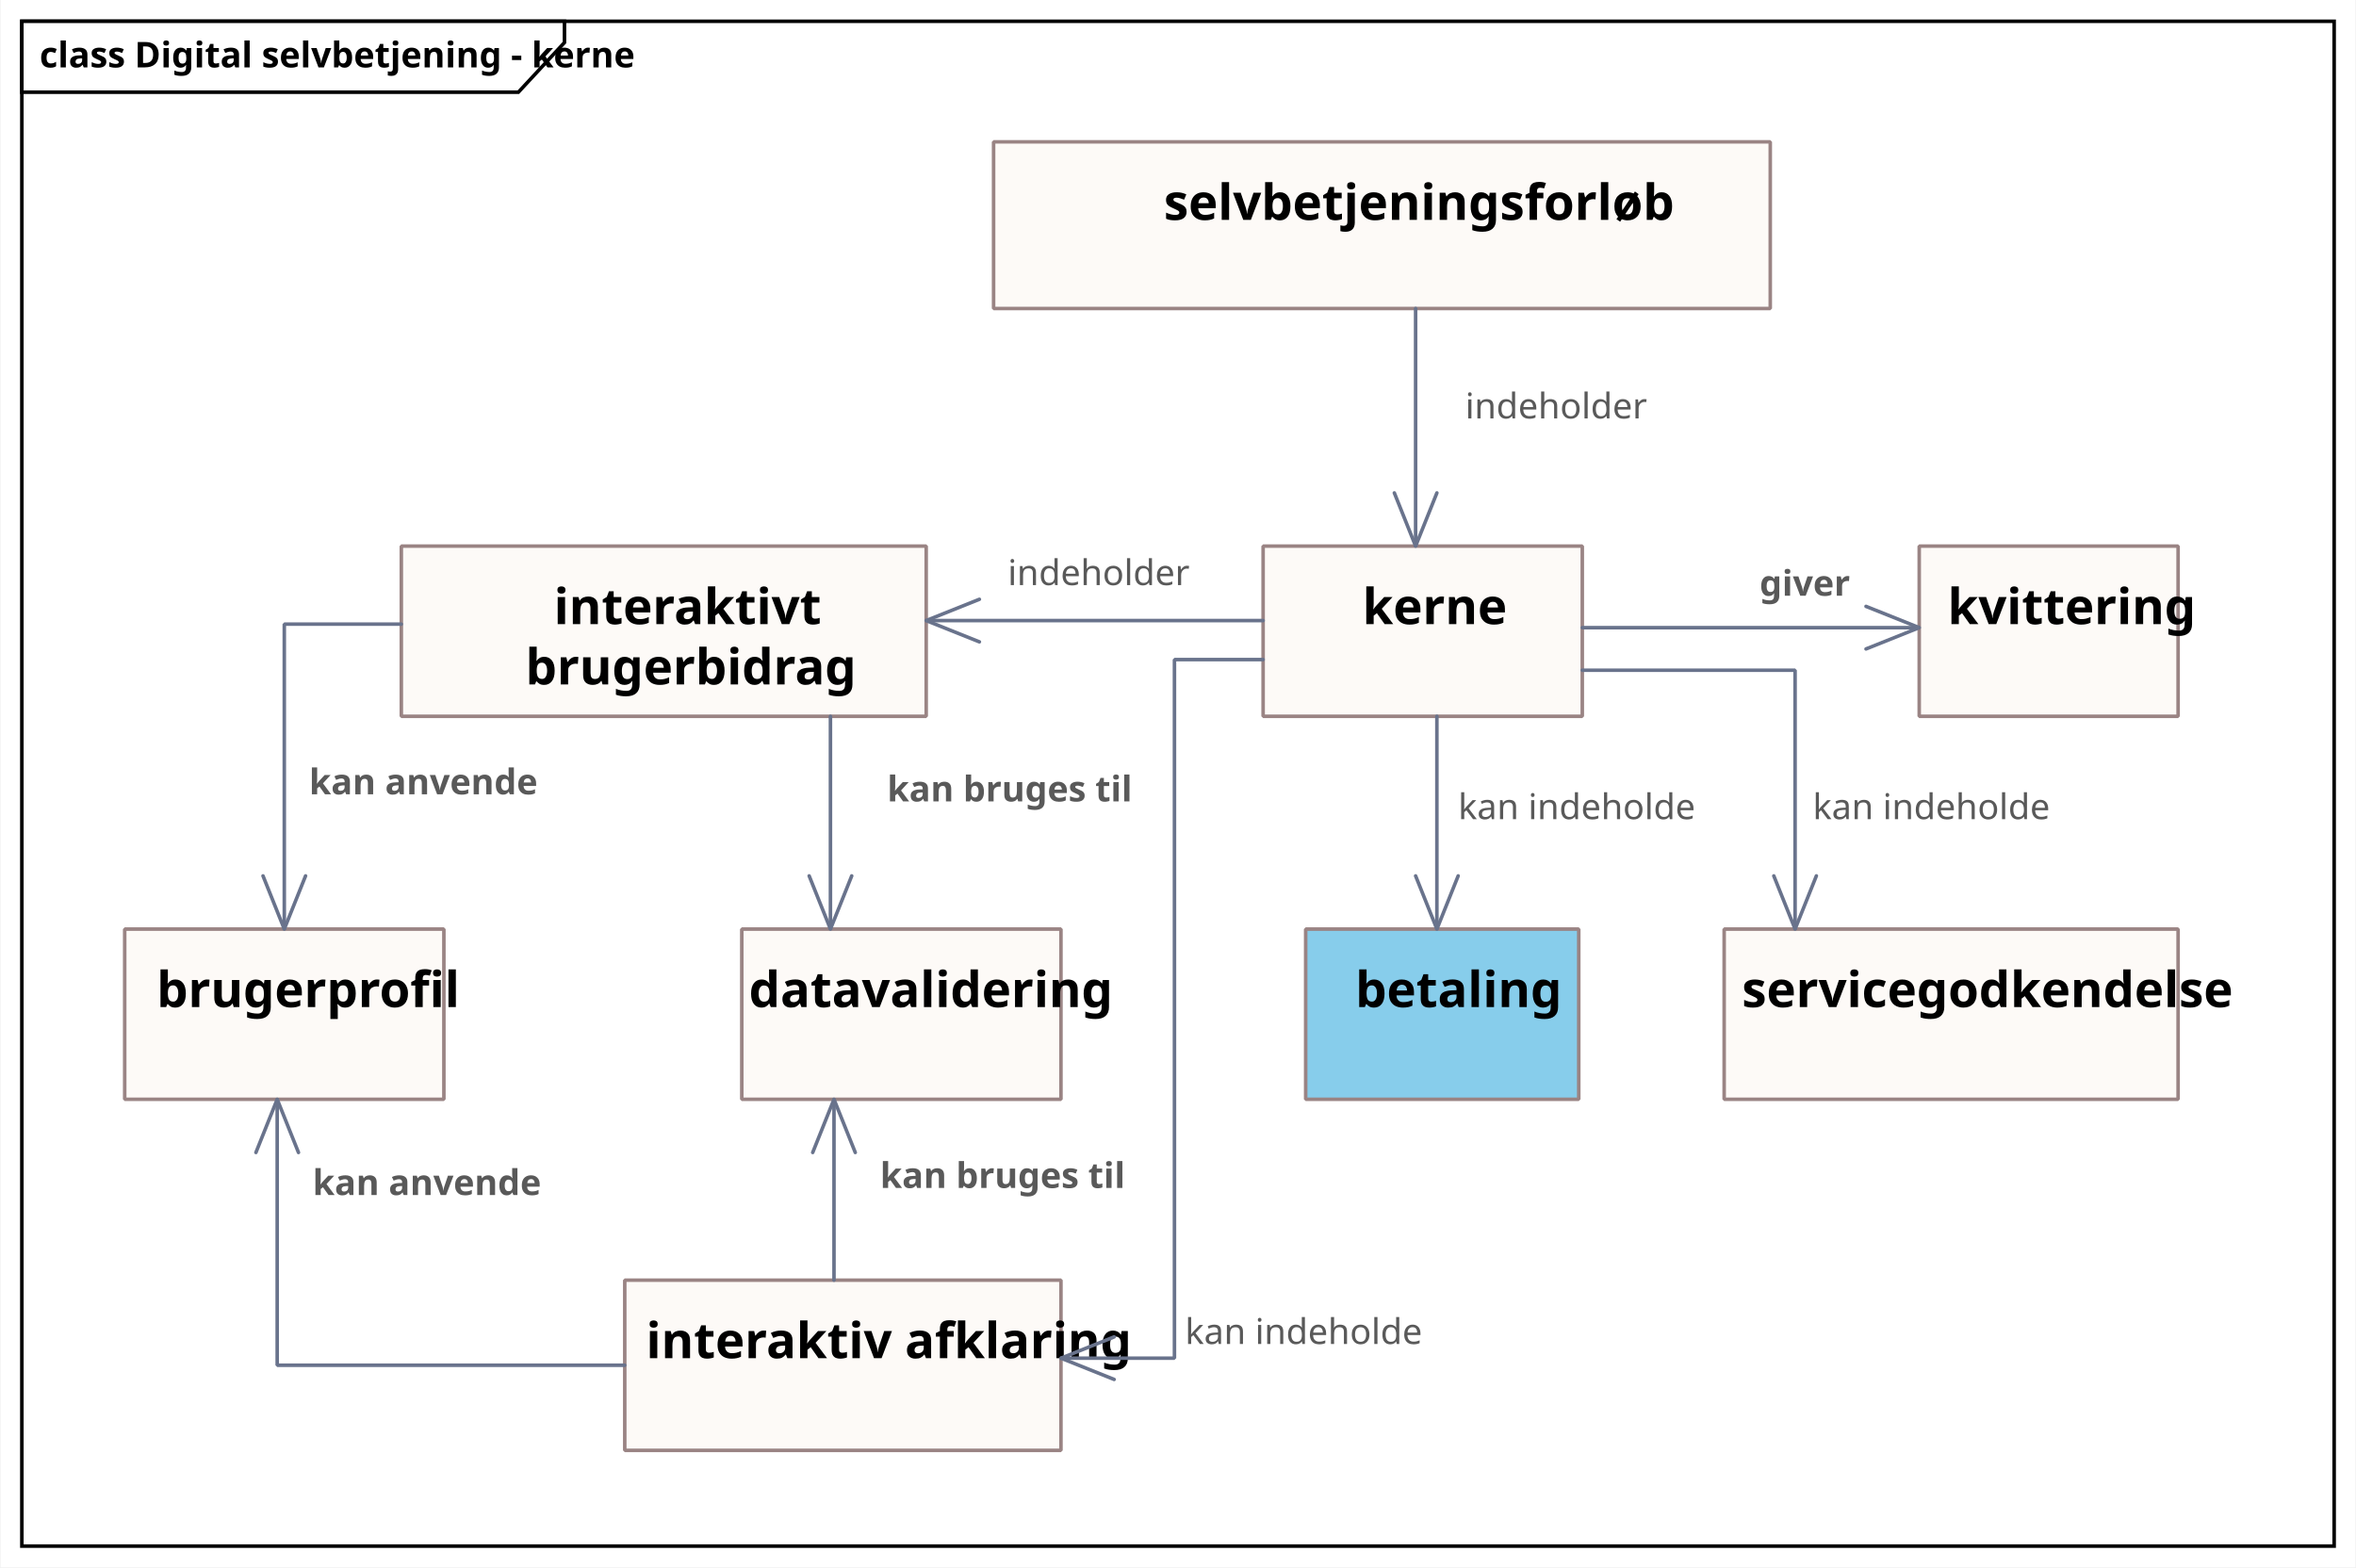
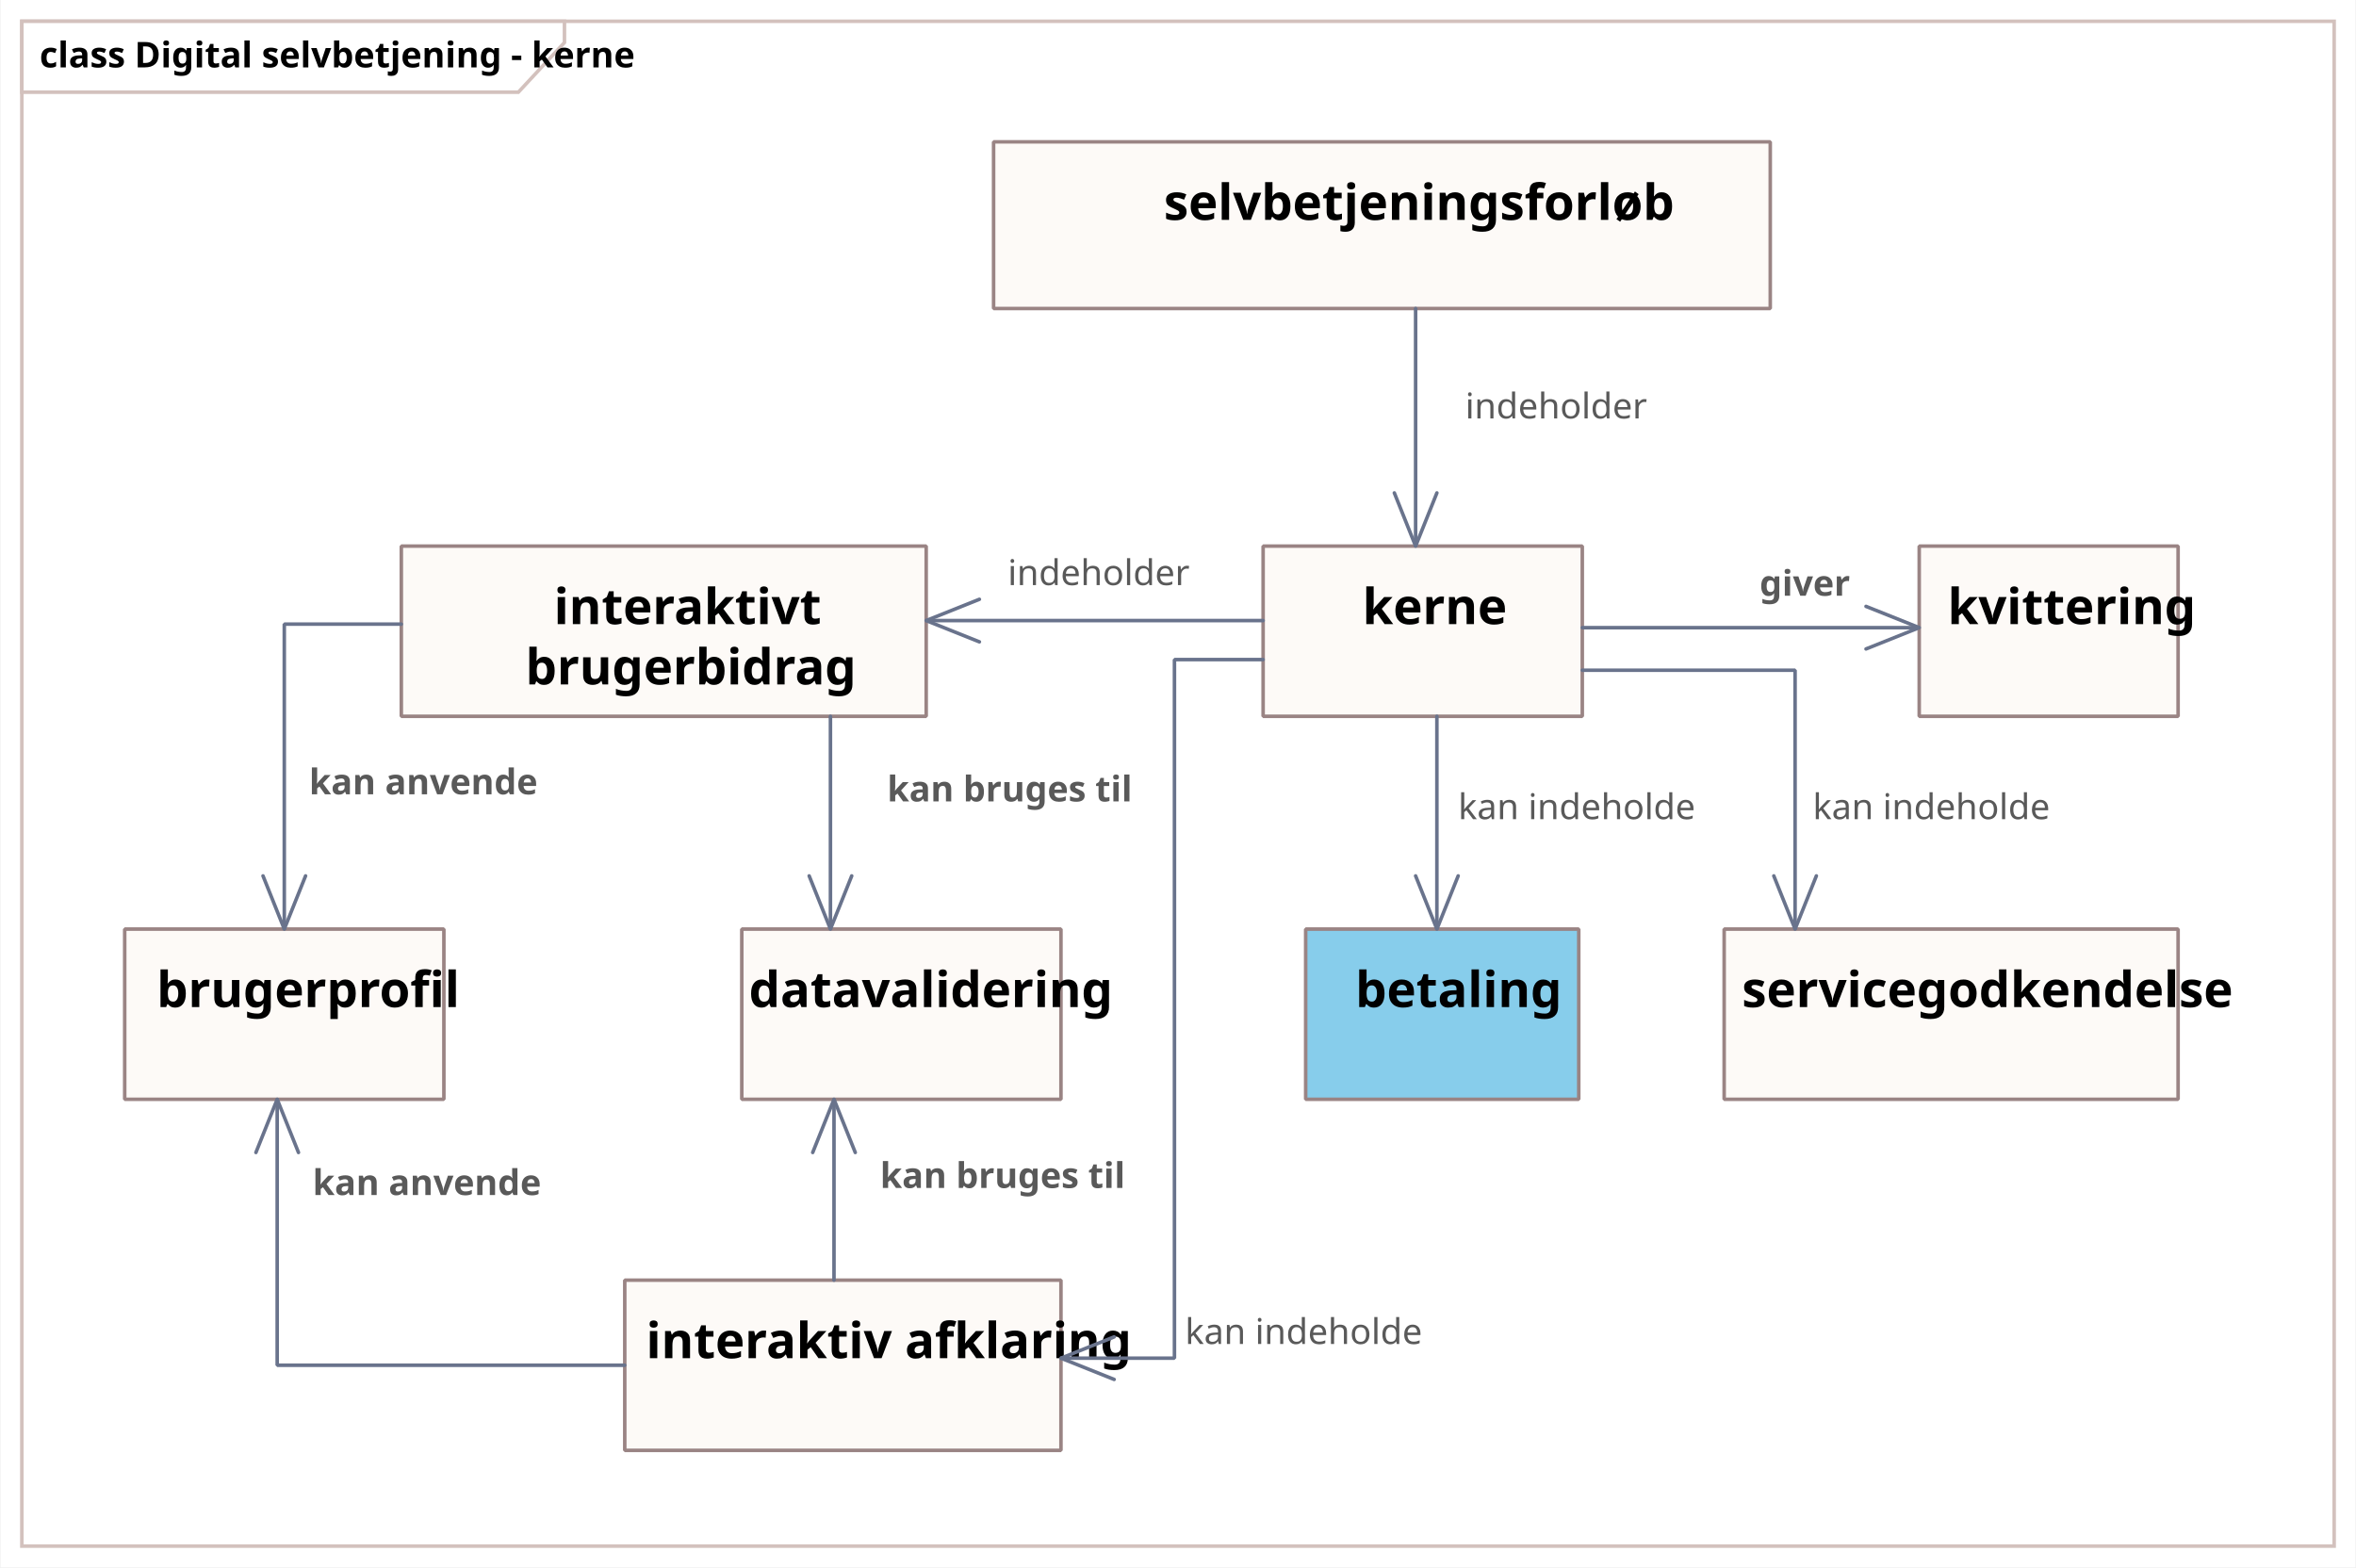
<svg xmlns="http://www.w3.org/2000/svg" width="17.57cm" height="11.69cm" viewBox="0 0 664 442">
  <g style="fill:#FFFFFF;fill-opacity:1.00;">
    <rect x="0" y="0" width="664" height="442" shape-rendering="auto" />
  </g>
-   <g style="stroke-width:1;stroke-linecap:square;stroke-linejoin:miter; fill:#000000;fill-opacity:0.00; stroke:#000000; stroke-opacity:1.00">
+   <g style="stroke-width:1;stroke-linecap:square;stroke-linejoin:miter; fill:#000000;fill-opacity:0.00; stroke:#D3C1BD; stroke-opacity:1.00">
    <path d="M 6 6 L 6 436 L 658 436 L 658 6 L 6 6" shape-rendering="auto" />
  </g>
-   <g style="stroke-width:1;stroke-linecap:square;stroke-linejoin:miter; fill:#FFFFFF;fill-opacity:1.00; stroke:#000000; stroke-opacity:1.00">
+   <g style="stroke-width:1;stroke-linecap:square;stroke-linejoin:miter; fill:#FFFFFF;fill-opacity:1.00; stroke:#D3C1BD; stroke-opacity:1.00">
    <polygon points="6 26 146 26 159 12 159 6 6 6 6 26" shape-rendering="auto" style="fill-rule:evenodd;" />
  </g>
  <g style="stroke-width:1;stroke-linecap:square;stroke-linejoin:miter; fill:#000000;fill-opacity:1.00; stroke:#000000; stroke-opacity:0.00">
    <text x="11.00" y="19.00" textLength="133" style="font-family:Calibri; font-weight:700; font-style:normal; font-size:10px; fill:#000000;fill-opacity:1.00; stroke:#000000; stroke-opacity:0.00 stroke-width:0; white-space: pre;" xml:space="preserve" transform="rotate(-0.00 11.00 19.00)">class Digital selvbetjening - kerne</text>
  </g>
  <g style="stroke-width:1;stroke-linecap:round;stroke-linejoin:bevel; fill:#87CDEB;fill-opacity:1.00; stroke:#9A8484; stroke-opacity:1.00">
    <rect x="368" y="262" width="77" height="48" rx="0.00" shape-rendering="auto" />
  </g>
  <g style="stroke-width:1;stroke-linecap:round;stroke-linejoin:bevel; fill:#000000;fill-opacity:1.00; stroke:#000000; stroke-opacity:0.00">
    <text x="382.00" y="284.00" textLength="48" style="font-family:Calibri; font-weight:700; font-style:normal; font-size:14px; fill:#000000;fill-opacity:1.00; stroke:#000000; stroke-opacity:0.00 stroke-width:0; white-space: pre;" xml:space="preserve" transform="rotate(-0.00 382.00 284.00)">betaling</text>
  </g>
  <g style="stroke-width:1;stroke-linecap:round;stroke-linejoin:bevel; fill:#FDFAF7;fill-opacity:1.00; stroke:#9A8484; stroke-opacity:1.00">
    <rect x="35" y="262" width="90" height="48" rx="0.00" shape-rendering="auto" />
  </g>
  <g style="stroke-width:1;stroke-linecap:round;stroke-linejoin:bevel; fill:#000000;fill-opacity:1.00; stroke:#000000; stroke-opacity:0.00">
    <text x="44.00" y="284.00" textLength="71" style="font-family:Calibri; font-weight:700; font-style:normal; font-size:14px; fill:#000000;fill-opacity:1.00; stroke:#000000; stroke-opacity:0.00 stroke-width:0; white-space: pre;" xml:space="preserve" transform="rotate(-0.00 44.00 284.00)">brugerprofil</text>
  </g>
  <g style="stroke-width:1;stroke-linecap:round;stroke-linejoin:bevel; fill:#FDFAF7;fill-opacity:1.00; stroke:#9A8484; stroke-opacity:1.00">
    <rect x="209" y="262" width="90" height="48" rx="0.00" shape-rendering="auto" />
  </g>
  <g style="stroke-width:1;stroke-linecap:round;stroke-linejoin:bevel; fill:#000000;fill-opacity:1.00; stroke:#000000; stroke-opacity:0.00">
    <text x="211.00" y="284.00" textLength="85" style="font-family:Calibri; font-weight:700; font-style:normal; font-size:14px; fill:#000000;fill-opacity:1.00; stroke:#000000; stroke-opacity:0.00 stroke-width:0; white-space: pre;" xml:space="preserve" transform="rotate(-0.00 211.00 284.00)">datavalidering</text>
  </g>
  <g style="stroke-width:1;stroke-linecap:round;stroke-linejoin:bevel; fill:#FDFAF7;fill-opacity:1.00; stroke:#9A8484; stroke-opacity:1.00">
    <rect x="176" y="361" width="123" height="48" rx="0.00" shape-rendering="auto" />
  </g>
  <g style="stroke-width:1;stroke-linecap:round;stroke-linejoin:bevel; fill:#000000;fill-opacity:1.00; stroke:#000000; stroke-opacity:0.00">
    <text x="182.00" y="383.00" textLength="111" style="font-family:Calibri; font-weight:700; font-style:normal; font-size:14px; fill:#000000;fill-opacity:1.00; stroke:#000000; stroke-opacity:0.00 stroke-width:0; white-space: pre;" xml:space="preserve" transform="rotate(-0.00 182.00 383.00)">interaktiv afklaring</text>
  </g>
  <g style="stroke-width:1;stroke-linecap:round;stroke-linejoin:bevel; fill:#FDFAF7;fill-opacity:1.00; stroke:#9A8484; stroke-opacity:1.00">
    <rect x="113" y="154" width="148" height="48" rx="0.00" shape-rendering="auto" />
  </g>
  <g style="stroke-width:1;stroke-linecap:round;stroke-linejoin:bevel; fill:#000000;fill-opacity:1.00; stroke:#000000; stroke-opacity:0.00">
    <text x="156.00" y="176.00" textLength="62" style="font-family:Calibri; font-weight:700; font-style:normal; font-size:14px; fill:#000000;fill-opacity:1.00; stroke:#000000; stroke-opacity:0.00 stroke-width:0; white-space: pre;" xml:space="preserve" transform="rotate(-0.00 156.00 176.00)">interaktivt</text>
    <text x="148.00" y="193.00" textLength="78" style="font-family:Calibri; font-weight:700; font-style:normal; font-size:14px; fill:#000000;fill-opacity:1.00; stroke:#000000; stroke-opacity:0.00 stroke-width:0; white-space: pre;" xml:space="preserve" transform="rotate(-0.00 148.00 193.00)">brugerbidrag</text>
  </g>
  <g style="stroke-width:1;stroke-linecap:round;stroke-linejoin:bevel; fill:#FDFAF7;fill-opacity:1.00; stroke:#9A8484; stroke-opacity:1.00">
    <rect x="356" y="154" width="90" height="48" rx="0.00" shape-rendering="auto" />
  </g>
  <g style="stroke-width:1;stroke-linecap:round;stroke-linejoin:bevel; fill:#000000;fill-opacity:1.00; stroke:#000000; stroke-opacity:0.00">
    <text x="384.00" y="176.00" textLength="34" style="font-family:Calibri; font-weight:700; font-style:normal; font-size:14px; fill:#000000;fill-opacity:1.00; stroke:#000000; stroke-opacity:0.00 stroke-width:0; white-space: pre;" xml:space="preserve" transform="rotate(-0.00 384.00 176.00)">kerne</text>
  </g>
  <g style="stroke-width:1;stroke-linecap:round;stroke-linejoin:bevel; fill:#FDFAF7;fill-opacity:1.00; stroke:#9A8484; stroke-opacity:1.00">
    <rect x="541" y="154" width="73" height="48" rx="0.00" shape-rendering="auto" />
  </g>
  <g style="stroke-width:1;stroke-linecap:round;stroke-linejoin:bevel; fill:#000000;fill-opacity:1.00; stroke:#000000; stroke-opacity:0.00">
    <text x="549.00" y="176.00" textLength="57" style="font-family:Calibri; font-weight:700; font-style:normal; font-size:14px; fill:#000000;fill-opacity:1.00; stroke:#000000; stroke-opacity:0.00 stroke-width:0; white-space: pre;" xml:space="preserve" transform="rotate(-0.00 549.00 176.00)">kvittering</text>
  </g>
  <g style="stroke-width:1;stroke-linecap:round;stroke-linejoin:bevel; fill:#FDFAF7;fill-opacity:1.00; stroke:#9A8484; stroke-opacity:1.00">
    <rect x="280" y="40" width="219" height="47" rx="0.00" shape-rendering="auto" />
  </g>
  <g style="stroke-width:1;stroke-linecap:round;stroke-linejoin:bevel; fill:#000000;fill-opacity:1.00; stroke:#000000; stroke-opacity:0.00">
    <text x="328.00" y="62.00" textLength="122" style="font-family:Calibri; font-weight:700; font-style:normal; font-size:14px; fill:#000000;fill-opacity:1.00; stroke:#000000; stroke-opacity:0.00 stroke-width:0; white-space: pre;" xml:space="preserve" transform="rotate(-0.00 328.00 62.00)">selvbetjeningsforløb</text>
  </g>
  <g style="stroke-width:1;stroke-linecap:round;stroke-linejoin:bevel; fill:#FDFAF7;fill-opacity:1.00; stroke:#9A8484; stroke-opacity:1.00">
    <rect x="486" y="262" width="128" height="48" rx="0.00" shape-rendering="auto" />
  </g>
  <g style="stroke-width:1;stroke-linecap:round;stroke-linejoin:bevel; fill:#000000;fill-opacity:1.00; stroke:#000000; stroke-opacity:0.00">
    <text x="491.00" y="284.00" textLength="117" style="font-family:Calibri; font-weight:700; font-style:normal; font-size:14px; fill:#000000;fill-opacity:1.00; stroke:#000000; stroke-opacity:0.00 stroke-width:0; white-space: pre;" xml:space="preserve" transform="rotate(-0.00 491.00 284.00)">servicegodkendelse</text>
  </g>
  <g style="stroke-width:1;stroke-linecap:round;stroke-linejoin:bevel; fill:#000000;fill-opacity:0.00; stroke:#69738C; stroke-opacity:1.00">
    <path d="M 235 361 L 235 310" shape-rendering="auto" />
    <path d="M 241 325 L 235 310 L 229 325" shape-rendering="auto" />
    <path d="M 176 385 L 78 385 L 78 310" shape-rendering="auto" />
    <path d="M 84 325 L 78 310 L 72 325" shape-rendering="auto" />
    <path d="M 113 176 L 80 176 L 80 262" shape-rendering="auto" />
    <path d="M 74 247 L 80 262 L 86 247" shape-rendering="auto" />
    <path d="M 234 202 L 234 262" shape-rendering="auto" />
    <path d="M 228 247 L 234 262 L 240 247" shape-rendering="auto" />
    <path d="M 356 186 L 331 186 L 331 383 L 299 383" shape-rendering="auto" />
    <path d="M 314 377 L 299 383 L 314 389" shape-rendering="auto" />
    <path d="M 356 175 L 261 175" shape-rendering="auto" />
    <path d="M 276 169 L 261 175 L 276 181" shape-rendering="auto" />
    <path d="M 405 202 L 405 262" shape-rendering="auto" />
    <path d="M 399 247 L 405 262 L 411 247" shape-rendering="auto" />
    <path d="M 446 189 L 506 189 L 506 262" shape-rendering="auto" />
    <path d="M 500 247 L 506 262 L 512 247" shape-rendering="auto" />
    <path d="M 446 177 L 541 177" shape-rendering="auto" />
    <path d="M 526 183 L 541 177 L 526 171" shape-rendering="auto" />
    <path d="M 399 87 L 399 154" shape-rendering="auto" />
    <path d="M 393 139 L 399 154 L 405 139" shape-rendering="auto" />
  </g>
  <g style="stroke-width:1;stroke-linecap:round;stroke-linejoin:bevel; fill:#595959;fill-opacity:1.00; stroke:#000000; stroke-opacity:0.00">
    <text x="88.00" y="337.00" textLength="52" style="font-family:Calibri; font-weight:700; font-style:normal; font-size:10px; fill:#595959;fill-opacity:1.00; stroke:#000000; stroke-opacity:0.00 stroke-width:0; white-space: pre;" xml:space="preserve" transform="rotate(-0.00 88.00 337.00)">kan anvende</text>
    <text x="496.00" y="168.00" textLength="21" style="font-family:Calibri; font-weight:700; font-style:normal; font-size:10px; fill:#595959;fill-opacity:1.00; stroke:#000000; stroke-opacity:0.00 stroke-width:0; white-space: pre;" xml:space="preserve" transform="rotate(-0.00 496.00 168.00)">giver</text>
    <text x="87.00" y="224.00" textLength="52" style="font-family:Calibri; font-weight:700; font-style:normal; font-size:10px; fill:#595959;fill-opacity:1.00; stroke:#000000; stroke-opacity:0.00 stroke-width:0; white-space: pre;" xml:space="preserve" transform="rotate(-0.00 87.00 224.00)">kan anvende</text>
    <text x="413.00" y="118.00" textLength="42" style="font-family:Calibri; font-weight:0; font-style:normal; font-size:10px; fill:#595959;fill-opacity:1.00; stroke:#000000; stroke-opacity:0.00 stroke-width:0; white-space: pre;" xml:space="preserve" transform="rotate(-0.00 413.00 118.00)">indeholder</text>
    <text x="248.00" y="335.00" textLength="54" style="font-family:Calibri; font-weight:700; font-style:normal; font-size:10px; fill:#595959;fill-opacity:1.00; stroke:#000000; stroke-opacity:0.00 stroke-width:0; white-space: pre;" xml:space="preserve" transform="rotate(-0.00 248.00 335.00)">kan bruges til</text>
    <text x="334.00" y="379.00" textLength="56" style="font-family:Calibri; font-weight:0; font-style:normal; font-size:10px; fill:#595959;fill-opacity:1.00; stroke:#000000; stroke-opacity:0.00 stroke-width:0; white-space: pre;" xml:space="preserve" transform="rotate(-0.00 334.00 379.00)">kan indeholde</text>
    <text x="284.00" y="165.00" textLength="42" style="font-family:Calibri; font-weight:0; font-style:normal; font-size:10px; fill:#595959;fill-opacity:1.00; stroke:#000000; stroke-opacity:0.00 stroke-width:0; white-space: pre;" xml:space="preserve" transform="rotate(-0.00 284.00 165.00)">indeholder</text>
    <text x="250.00" y="226.00" textLength="54" style="font-family:Calibri; font-weight:700; font-style:normal; font-size:10px; fill:#595959;fill-opacity:1.00; stroke:#000000; stroke-opacity:0.00 stroke-width:0; white-space: pre;" xml:space="preserve" transform="rotate(-0.00 250.00 226.00)">kan bruges til</text>
    <text x="411.00" y="231.00" textLength="56" style="font-family:Calibri; font-weight:0; font-style:normal; font-size:10px; fill:#595959;fill-opacity:1.00; stroke:#000000; stroke-opacity:0.00 stroke-width:0; white-space: pre;" xml:space="preserve" transform="rotate(-0.00 411.00 231.00)">kan indeholde</text>
    <text x="511.00" y="231.00" textLength="56" style="font-family:Calibri; font-weight:0; font-style:normal; font-size:10px; fill:#595959;fill-opacity:1.00; stroke:#000000; stroke-opacity:0.00 stroke-width:0; white-space: pre;" xml:space="preserve" transform="rotate(-0.00 511.00 231.00)">kan indeholde</text>
  </g>
</svg>
